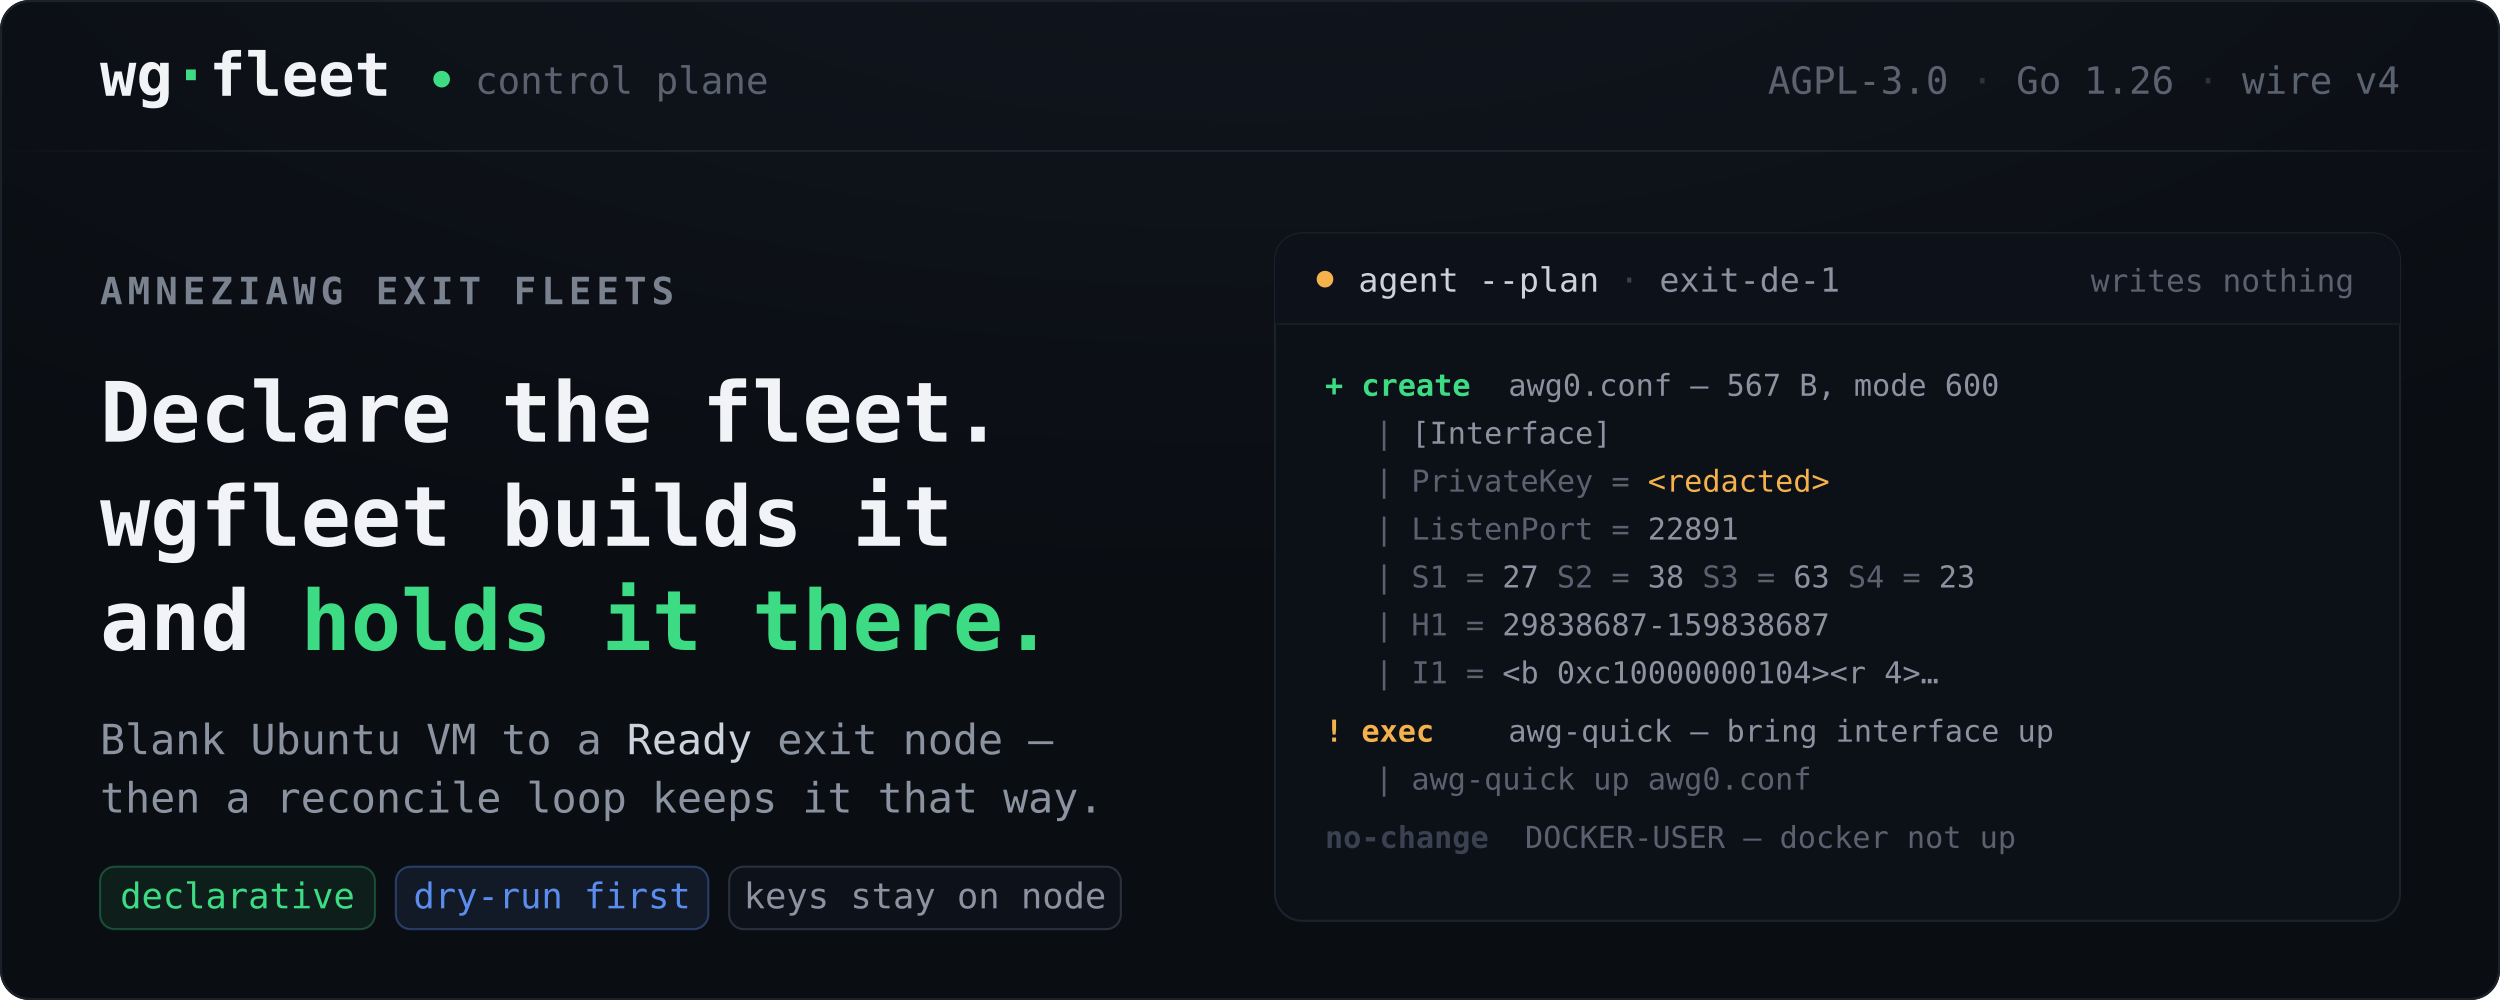
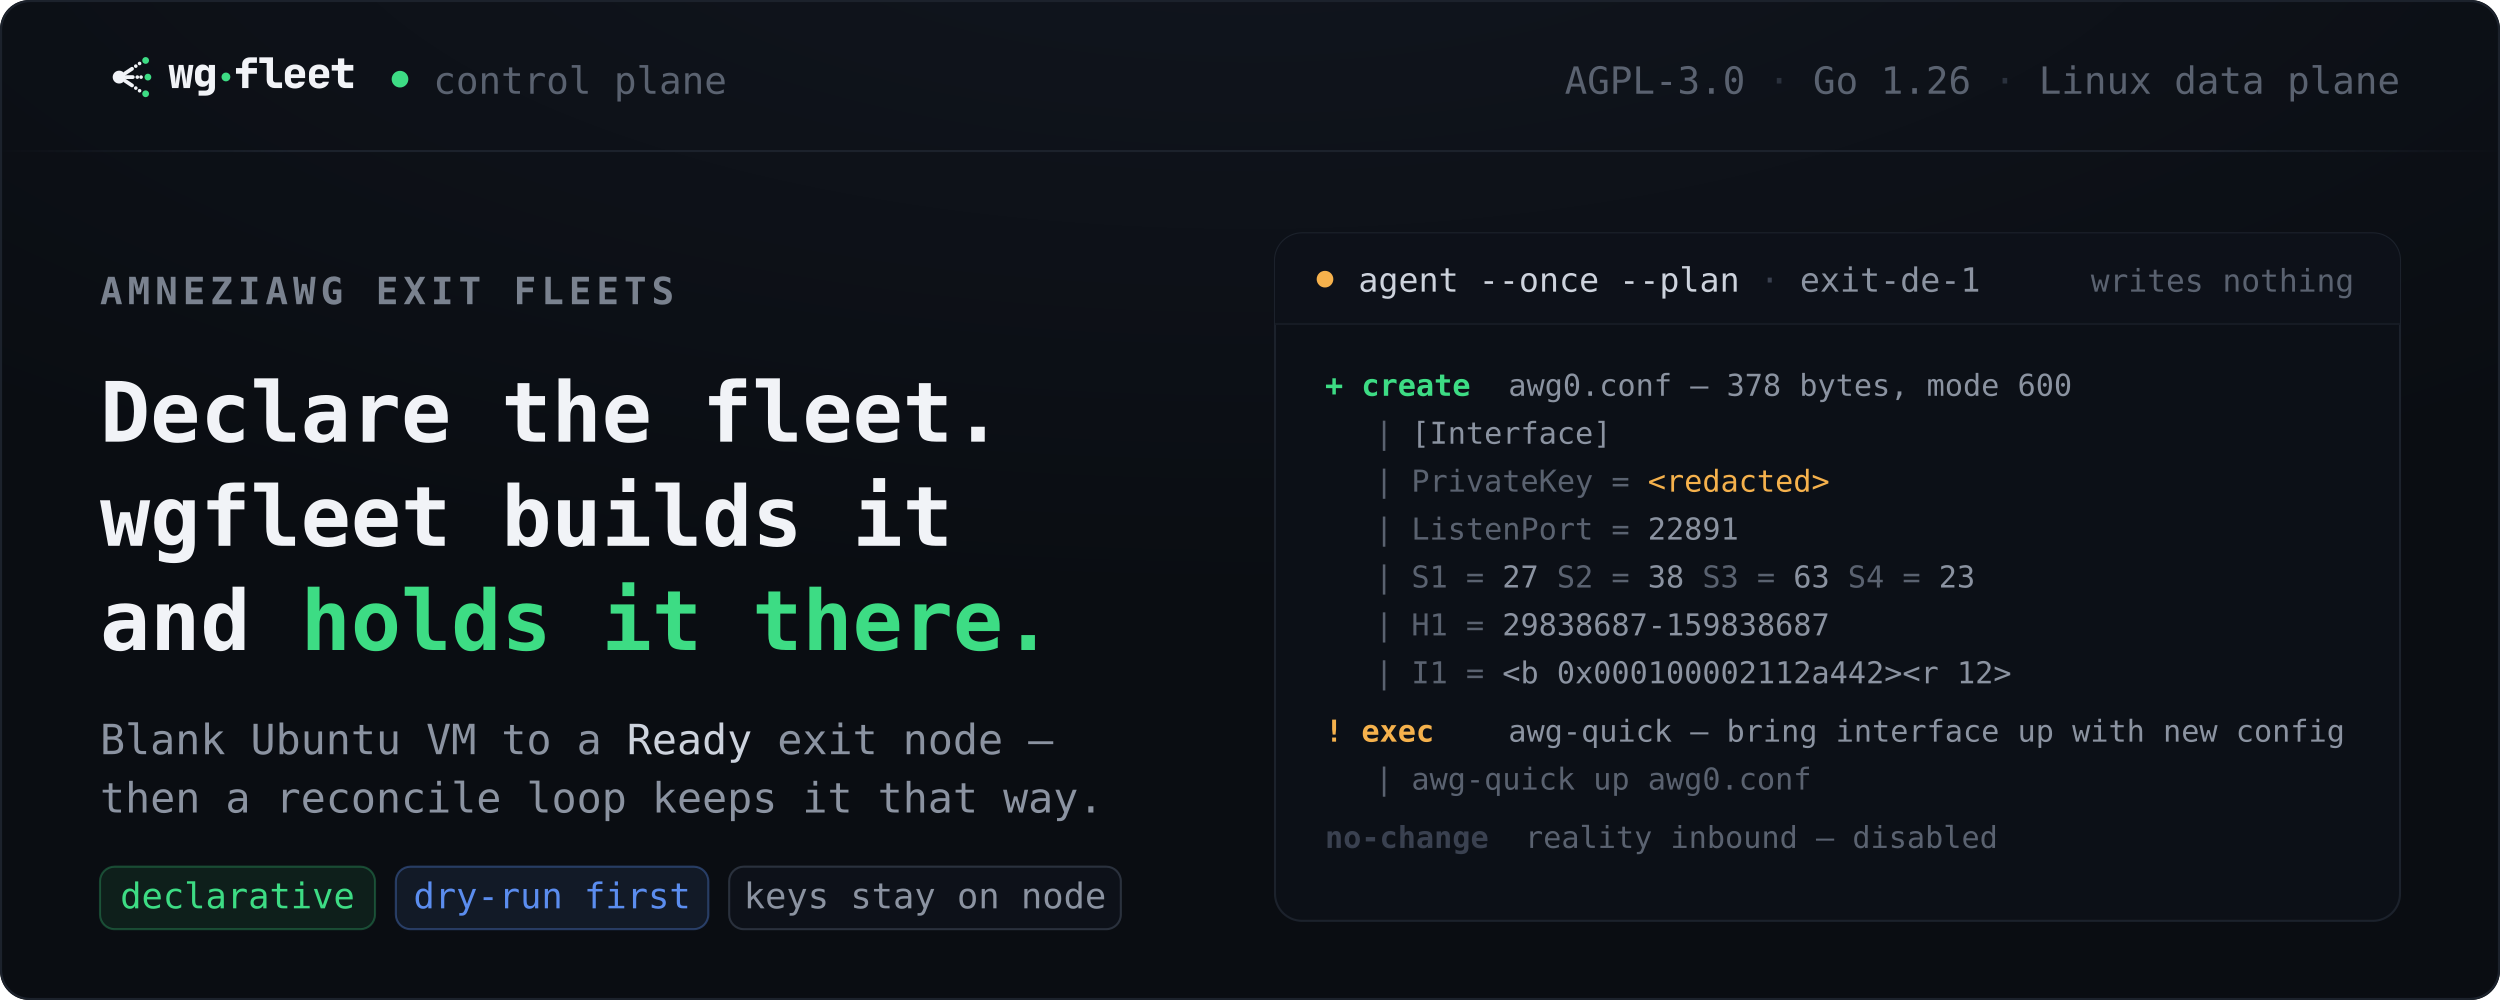
- <svg xmlns="http://www.w3.org/2000/svg" viewBox="0 0 1200 480" width="1200" height="480" role="img" aria-label="wgfleet — a control plane for AmneziaWG exit fleets. Declare the fleet; wgfleet builds it and holds it there. Beside the title, a terminal panel shows real dry-run output from wgfleet-agent --plan for node exit-de-1: it would create awg0.conf with PrivateKey redacted and derived AmneziaWG obfuscation parameters, and run awg-quick — writing nothing.">
+ <svg xmlns="http://www.w3.org/2000/svg" viewBox="0 0 1200 480" width="1200" height="480" role="img" aria-label="wgfleet — a control plane for AmneziaWG exit fleets. Declare the fleet; wgfleet builds it and holds it there. Beside the title, a terminal panel shows real dry-run output from wgfleet-agent --once --plan for node exit-de-1: it would create awg0.conf with PrivateKey redacted and the derived AmneziaWG obfuscation parameters, then run awg-quick to bring the interface up; the REALITY inbound stays disabled — writing nothing.">
  <defs>
    <radialGradient id="pg" cx="50%" cy="-15%" r="130%">
      <stop offset="0%" stop-color="#11161f" />
      <stop offset="58%" stop-color="#0a0d12" />
      <stop offset="100%" stop-color="#0a0d12" />
    </radialGradient>
    <linearGradient id="rule" x1="0" y1="0" x2="1" y2="0">
      <stop offset="0%" stop-color="#1c222c" stop-opacity="0" />
      <stop offset="12%" stop-color="#1c222c" stop-opacity="1" />
      <stop offset="88%" stop-color="#1c222c" stop-opacity="1" />
      <stop offset="100%" stop-color="#1c222c" stop-opacity="0" />
    </linearGradient>
    <clipPath id="card">
      <rect x="0" y="0" width="1200" height="480" rx="14" />
    </clipPath>
  </defs>
  <g clip-path="url(#card)">
    <rect width="1200" height="480" fill="url(#pg)" />
    <g font-family="ui-monospace, SFMono-Regular, Menlo, Consolas, monospace">
-       <text x="48" y="46" font-size="29" font-weight="700" fill="#f1f3f7">wg<tspan fill="#3ddc84">·</tspan>fleet</text>
-       <circle cx="212" cy="38" r="4" fill="#3ddc84" />
-       <text x="228" y="45" font-size="18" fill="#5a6270">control plane</text>
-       <text x="1152" y="45" font-size="18" fill="#5a6270" text-anchor="end">AGPL-3.0 <tspan fill="#2a313d">·</tspan> Go 1.26 <tspan fill="#2a313d">·</tspan> wire v4</text>
+       <g transform="translate(48,22) scale(0.2809) translate(12.0,-11.8)">
+         <g transform="translate(0,23.84) scale(1.29375)">
+           <circle cx="16" cy="32" r="8.5" fill="#f1f3f7" />
+           <g fill="none" stroke="#f1f3f7" stroke-width="5" stroke-linecap="round">
+             <line x1="24" y1="27" x2="33" y2="21" />
+             <line x1="25" y1="32" x2="34" y2="32" />
+             <line x1="24" y1="37" x2="33" y2="43" />
+           </g>
+           <g fill="#f1f3f7">
+             <circle cx="38" cy="17.5" r="2.4" />
+             <circle cx="43" cy="14" r="2.4" />
+             <circle cx="40" cy="32" r="2.4" />
+             <circle cx="45" cy="32" r="2.4" />
+             <circle cx="38" cy="46.5" r="2.4" />
+             <circle cx="43" cy="50" r="2.4" />
+           </g>
+           <g fill="#3ddc84">
+             <circle cx="51" cy="10" r="4.5" />
+             <circle cx="54" cy="32" r="4.5" />
+             <circle cx="51" cy="54" r="4.5" />
+           </g>
+         </g>
+         <g transform="translate(104.8,0)">
+           <path d="M6.336 84.0 0.36 44.4H8.64L11.736 66.0Q12.096 68.736 12.312 71.832Q12.528 74.928 12.672 77.016Q12.816 74.928 13.032 71.832Q13.248 68.736 13.752 66.0L17.568 44.4H25.776L29.448 66.0Q29.952 68.736 30.24 71.868Q30.528 75.0 30.672 77.088Q30.816 75.0 30.96 71.868Q31.104 68.736 31.536 66.0L34.776 44.4H42.84L36.792 84.0H25.992L22.752 61.68Q22.464 59.592 22.104 56.712Q21.744 53.832 21.6 51.96Q21.6 53.184 21.384 54.984Q21.168 56.784 20.952 58.548Q20.736 60.312 20.52 61.68L17.208 84.0Z M51.64 96.96V88.32H62.8Q65.824 88.32 67.444 86.808Q69.064 85.296 69.064 82.632V81.12L69.136 75.216Q67.696 78.384 65.032 80.112Q62.368 81.84 58.696 81.84Q52.72 81.84 49.12 77.664Q45.52 73.488 45.52 66.36V59.16Q45.52 52.104 49.12 47.892Q52.72 43.68 58.696 43.68Q62.44 43.68 65.104 45.444Q67.768 47.208 69.208 50.376V44.4H79.648V82.992Q79.648 89.472 75.22 93.216Q70.792 96.96 63.16 96.96ZM62.584 72.48Q65.536 72.48 67.192 70.788Q68.848 69.096 68.848 66.0V59.52Q68.848 56.424 67.192 54.732Q65.536 53.04 62.584 53.04Q59.56 53.04 57.94 54.732Q56.32 56.424 56.32 59.52V66.0Q56.32 69.096 57.94 70.788Q59.56 72.48 62.584 72.48Z" fill="#f1f3f7" />
+           <circle cx="98.4" cy="65" r="7.5" fill="#3ddc84" />
+           <path d="M126.08 84.0V59.52H115.568V49.8H126.08V43.68Q126.08 38.136 129.86 34.788Q133.64 31.44 139.76 31.44H151.352V40.8H140.12Q138.68 40.8 137.78 41.7Q136.88 42.6 136.88 44.04V49.8H151.352V59.52H136.88V84.0Z M182.04 84.0Q177.864 84.0 174.696 82.236Q171.528 80.472 169.764 77.304Q168.0 74.136 168.0 69.96V41.16H155.4V31.44H178.8V69.6Q178.8 71.688 179.988 72.984Q181.176 74.28 183.12 74.28H194.28V84.0Z M216.472 84.72Q211.216 84.72 207.292 82.74Q203.368 80.76 201.244 77.196Q199.12 73.632 199.12 68.88V59.52Q199.12 54.768 201.244 51.204Q203.368 47.64 207.292 45.66Q211.216 43.68 216.472 43.68Q221.728 43.68 225.58 45.66Q229.432 47.64 231.556 51.204Q233.68 54.768 233.68 59.52V66.864H209.416V68.88Q209.416 72.624 211.18 74.352Q212.944 76.08 216.472 76.08Q218.776 76.08 220.504 75.36Q222.232 74.64 222.52 73.2H233.104Q231.952 78.384 227.416 81.552Q222.88 84.72 216.472 84.72ZM209.416 59.52V60.456L223.384 60.312V59.376Q223.384 55.704 221.692 53.688Q220 51.672 216.472 51.672Q212.944 51.672 211.18 53.76Q209.416 55.848 209.416 59.52Z M257.672 84.72Q252.416 84.72 248.492 82.74Q244.568 80.76 242.444 77.196Q240.32 73.632 240.32 68.88V59.52Q240.32 54.768 242.444 51.204Q244.568 47.64 248.492 45.66Q252.416 43.68 257.672 43.68Q262.928 43.68 266.78 45.66Q270.632 47.64 272.756 51.204Q274.88 54.768 274.88 59.52V66.864H250.616V68.88Q250.616 72.624 252.38 74.352Q254.144 76.08 257.672 76.08Q259.976 76.08 261.704 75.36Q263.432 74.64 263.72 73.2H274.304Q273.152 78.384 268.616 81.552Q264.08 84.72 257.672 84.72ZM250.616 59.52V60.456L264.584 60.312V59.376Q264.584 55.704 262.892 53.688Q261.2 51.672 257.672 51.672Q254.144 51.672 252.38 53.76Q250.616 55.848 250.616 59.52Z M302.76 84.0Q296.712 84.0 293.256 80.544Q289.8 77.088 289.8 71.04V54.12H279.144V44.4H289.8V33.24H300.6V44.4H316.08V54.12H300.6V70.68Q300.6 72.264 301.428 73.272Q302.256 74.28 303.84 74.28H315.72V84.0Z" fill="#f1f3f7" />
+         </g>
+       </g>
+       <circle cx="192" cy="38" r="4" fill="#3ddc84" />
+       <text x="208" y="45" font-size="18" fill="#5a6270">control plane</text>
+       <text x="1152" y="45" font-size="18" fill="#5a6270" text-anchor="end">AGPL-3.0 <tspan fill="#2a313d">·</tspan> Go 1.26 <tspan fill="#2a313d">·</tspan> Linux data plane</text>
    </g>
    <rect x="0" y="72" width="1200" height="1" fill="url(#rule)" />
    <g font-family="ui-monospace, SFMono-Regular, Menlo, Consolas, monospace">
      <text x="48" y="146" font-size="18" font-weight="600" fill="#7a828f" letter-spacing="2.4">AMNEZIAWG EXIT FLEETS</text>
      <text x="48" y="212" font-size="40" font-weight="700" fill="#f1f3f7">Declare the fleet.</text>
      <text x="48" y="262" font-size="40" font-weight="700" fill="#f1f3f7">wgfleet builds it</text>
      <text x="48" y="312" font-size="40" font-weight="700" fill="#f1f3f7">and <tspan fill="#3ddc84">holds it there.</tspan>
      </text>
      <text x="48" y="362" font-size="20" fill="#8b93a1">Blank Ubuntu VM to a <tspan fill="#cdd3dd">Ready</tspan> exit node —</text>
      <text x="48" y="390" font-size="20" fill="#8b93a1">then a reconcile loop keeps it that way.</text>
      <g>
        <rect x="48" y="416" width="132" height="30" rx="7" fill="rgba(61,220,132,.09)" stroke="rgba(61,220,132,.28)" />
        <text x="114" y="436" font-size="17" fill="#3ddc84" text-anchor="middle">declarative</text>
        <rect x="190" y="416" width="150" height="30" rx="7" fill="rgba(91,141,239,.10)" stroke="rgba(91,141,239,.35)" />
        <text x="265" y="436" font-size="17" fill="#5b8def" text-anchor="middle">dry-run first</text>
        <rect x="350" y="416" width="188" height="30" rx="7" fill="#0d1119" stroke="#2a313d" />
        <text x="444" y="436" font-size="17" fill="#8b93a1" text-anchor="middle">keys stay on node</text>
      </g>
    </g>
    <g>
      <rect x="612" y="112" width="540" height="330" rx="13" fill="#0c1017" stroke="#1c222c" />
      <rect x="612" y="112" width="540" height="44" rx="13" fill="#0d1119" />
      <rect x="612" y="143" width="540" height="13" fill="#0d1119" />
      <rect x="612" y="155" width="540" height="1" fill="#161b24" />
      <g font-family="ui-monospace, SFMono-Regular, Menlo, Consolas, monospace">
        <circle cx="636" cy="134" r="4" fill="#f5b14c" />
-         <text x="652" y="140" font-size="16" fill="#cdd3dd">agent --plan <tspan fill="#3a4150">·</tspan>
+         <text x="652" y="140" font-size="16" fill="#cdd3dd">agent --once --plan <tspan fill="#3a4150">·</tspan>
          <tspan fill="#8b93a1">exit-de-1</tspan>
        </text>
        <text x="1130" y="140" font-size="15" fill="#5a6270" text-anchor="end">writes nothing</text>
        <g font-size="14.5">
          <text y="190">
            <tspan x="636" fill="#3ddc84" font-weight="700">+ create</tspan>
-             <tspan x="724" fill="#8b93a1">awg0.conf — 567 B, mode 600</tspan>
+             <tspan x="724" fill="#8b93a1">awg0.conf — 378 bytes, mode 600</tspan>
          </text>
          <text x="660" y="213" fill="#5a6270">| <tspan fill="#8b93a1">[Interface]</tspan>
          </text>
          <text x="660" y="236" fill="#5a6270">| PrivateKey = <tspan fill="#f5b14c">&lt;redacted&gt;</tspan>
          </text>
          <text x="660" y="259" fill="#5a6270">| ListenPort = <tspan fill="#8b93a1">22891</tspan>
          </text>
          <text x="660" y="282" fill="#5a6270">| S1 = <tspan fill="#8b93a1">27</tspan> S2 = <tspan fill="#8b93a1">38</tspan> S3 = <tspan fill="#8b93a1">63</tspan> S4 = <tspan fill="#8b93a1">23</tspan>
          </text>
          <text x="660" y="305" fill="#5a6270">| H1 = <tspan fill="#8b93a1">29838687-159838687</tspan>
          </text>
-           <text x="660" y="328" fill="#5a6270">| I1 = <tspan fill="#8b93a1">&lt;b 0xc10000000104&gt;&lt;r 4&gt;…</tspan>
+           <text x="660" y="328" fill="#5a6270">| I1 = <tspan fill="#8b93a1">&lt;b 0x000100002112a442&gt;&lt;r 12&gt;</tspan>
          </text>
          <text y="356">
            <tspan x="636" fill="#f5b14c" font-weight="700">! exec</tspan>
-             <tspan x="724" fill="#8b93a1">awg-quick — bring interface up</tspan>
+             <tspan x="724" fill="#8b93a1">awg-quick — bring interface up with new config</tspan>
          </text>
          <text x="660" y="379" fill="#5a6270">| awg-quick up awg0.conf</text>
          <text y="407">
            <tspan x="636" fill="#3a4150" font-weight="700">no-change</tspan>
-             <tspan x="732" fill="#5a6270">DOCKER-USER — docker not up</tspan>
+             <tspan x="732" fill="#5a6270">reality inbound — disabled</tspan>
          </text>
        </g>
      </g>
    </g>
    <rect x="0.5" y="0.5" width="1199" height="479" rx="14" fill="none" stroke="#1c222c" />
  </g>
</svg>
